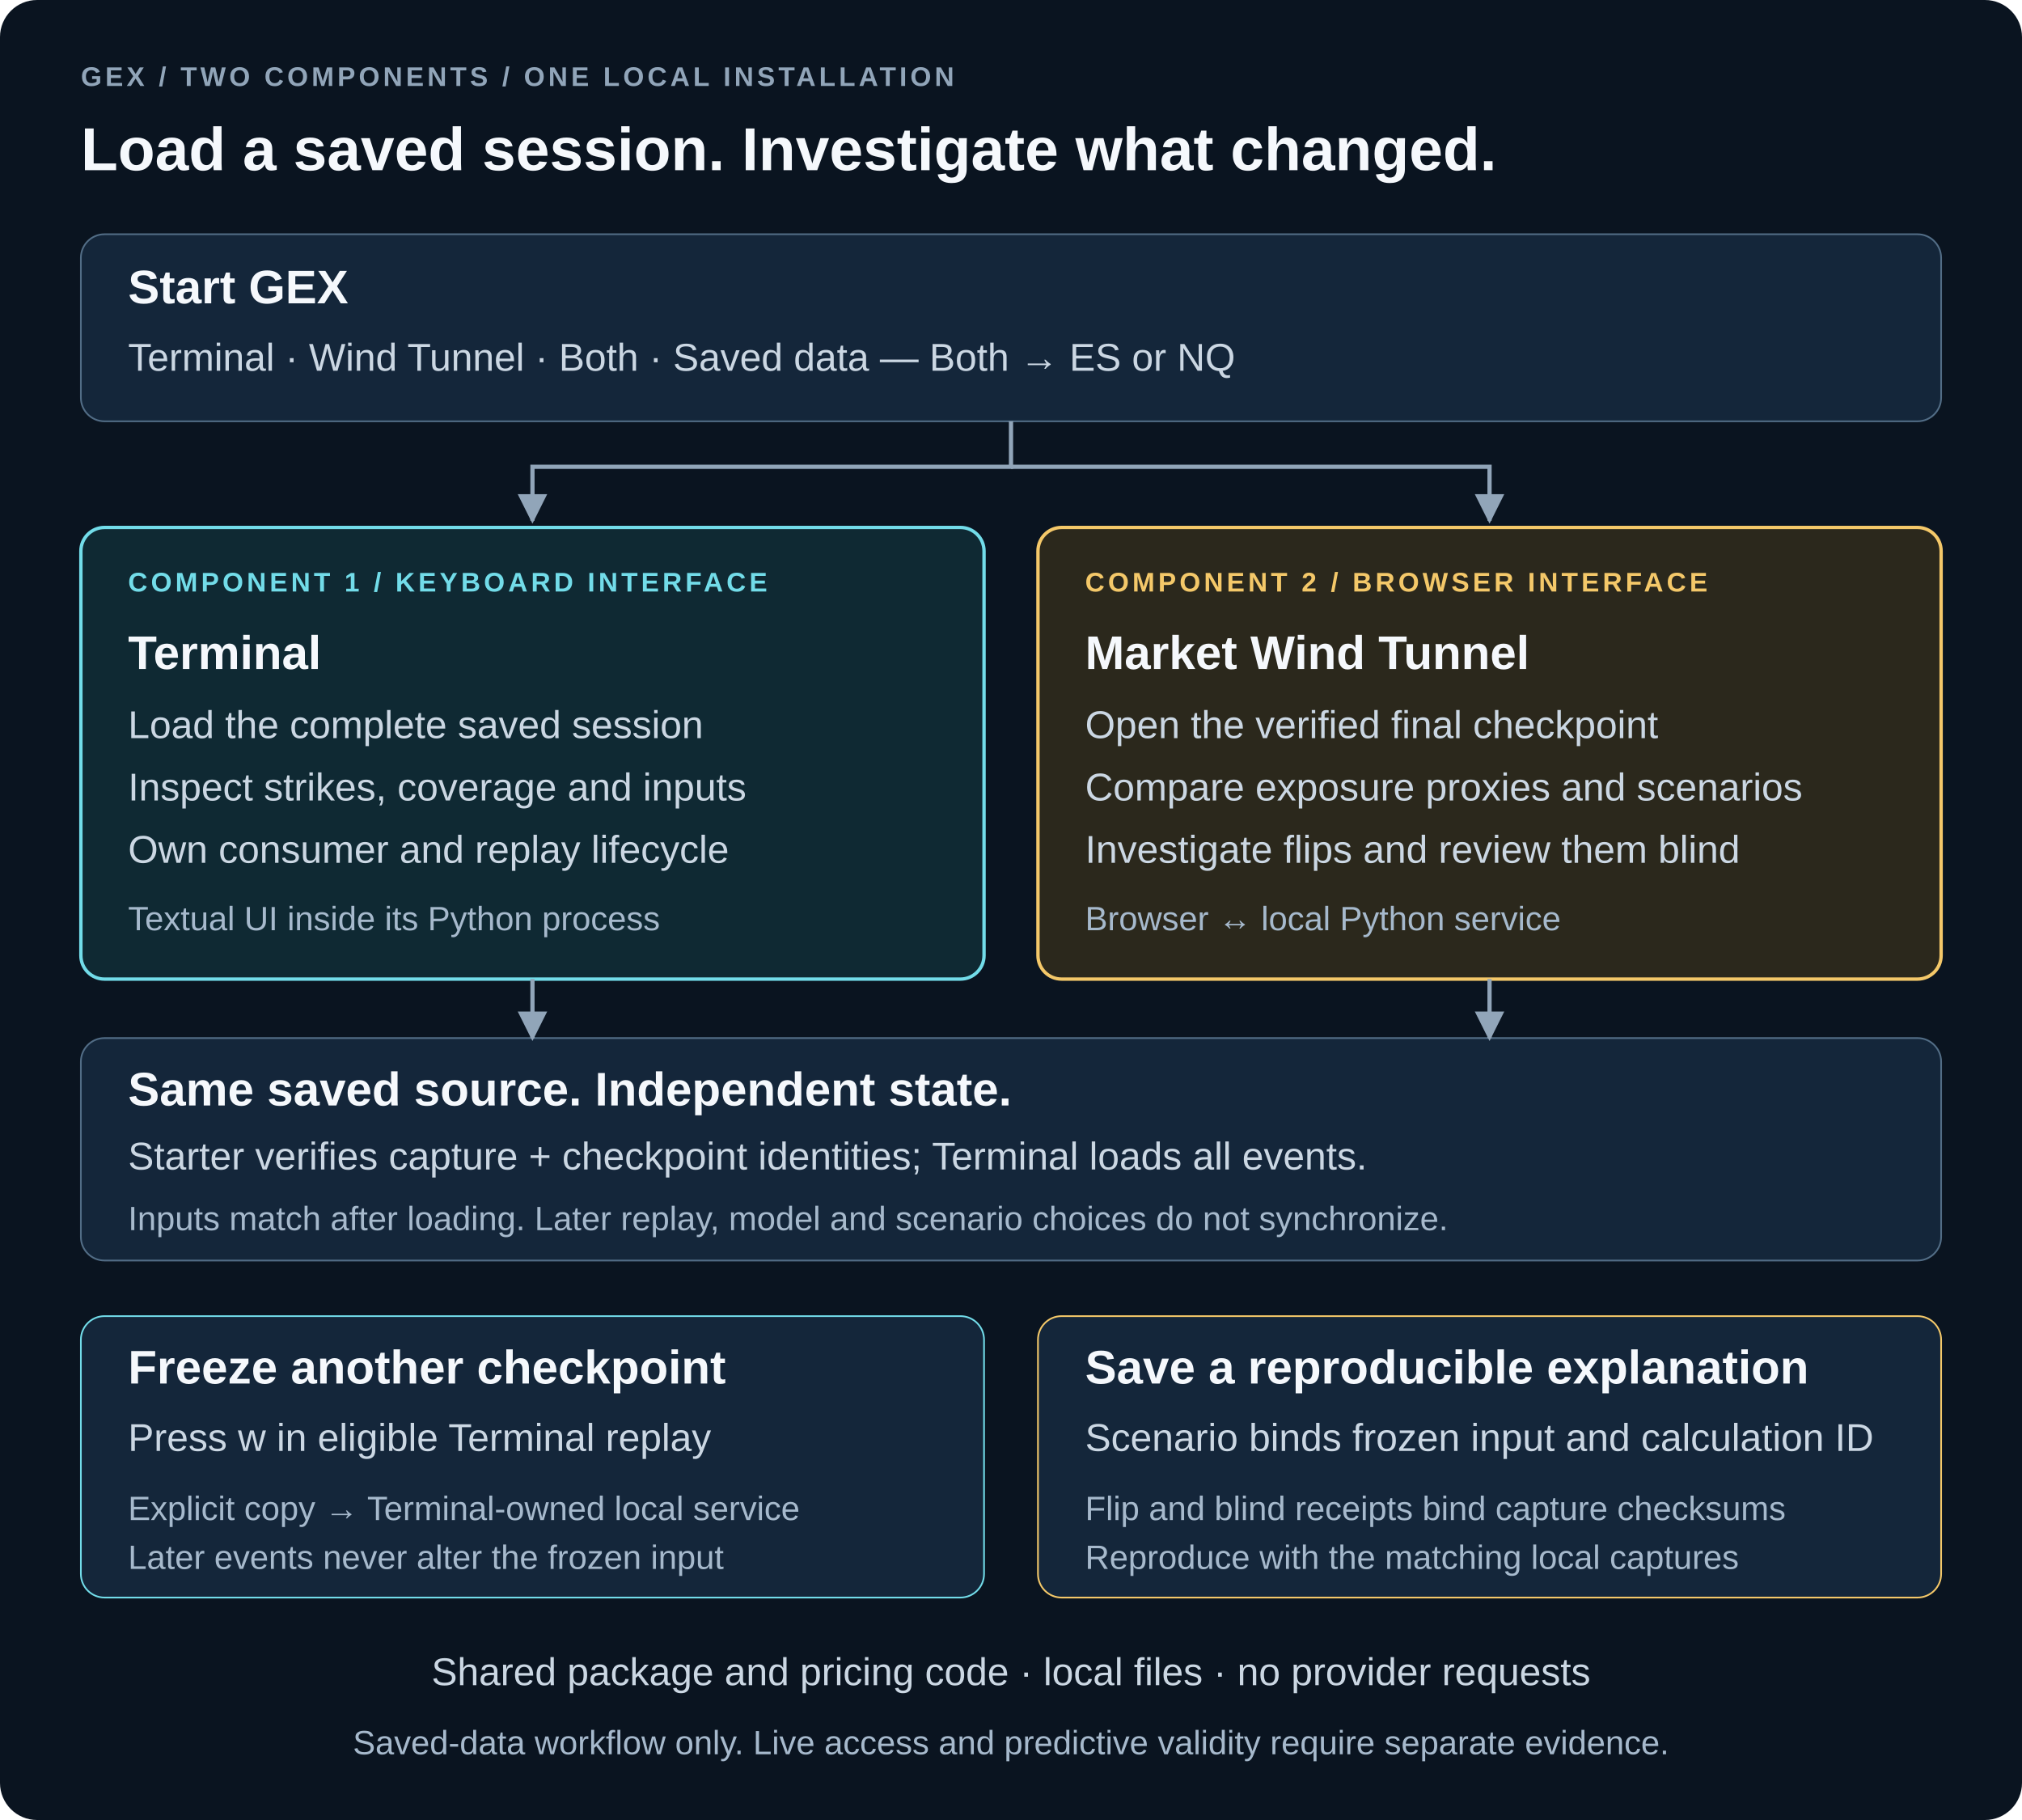
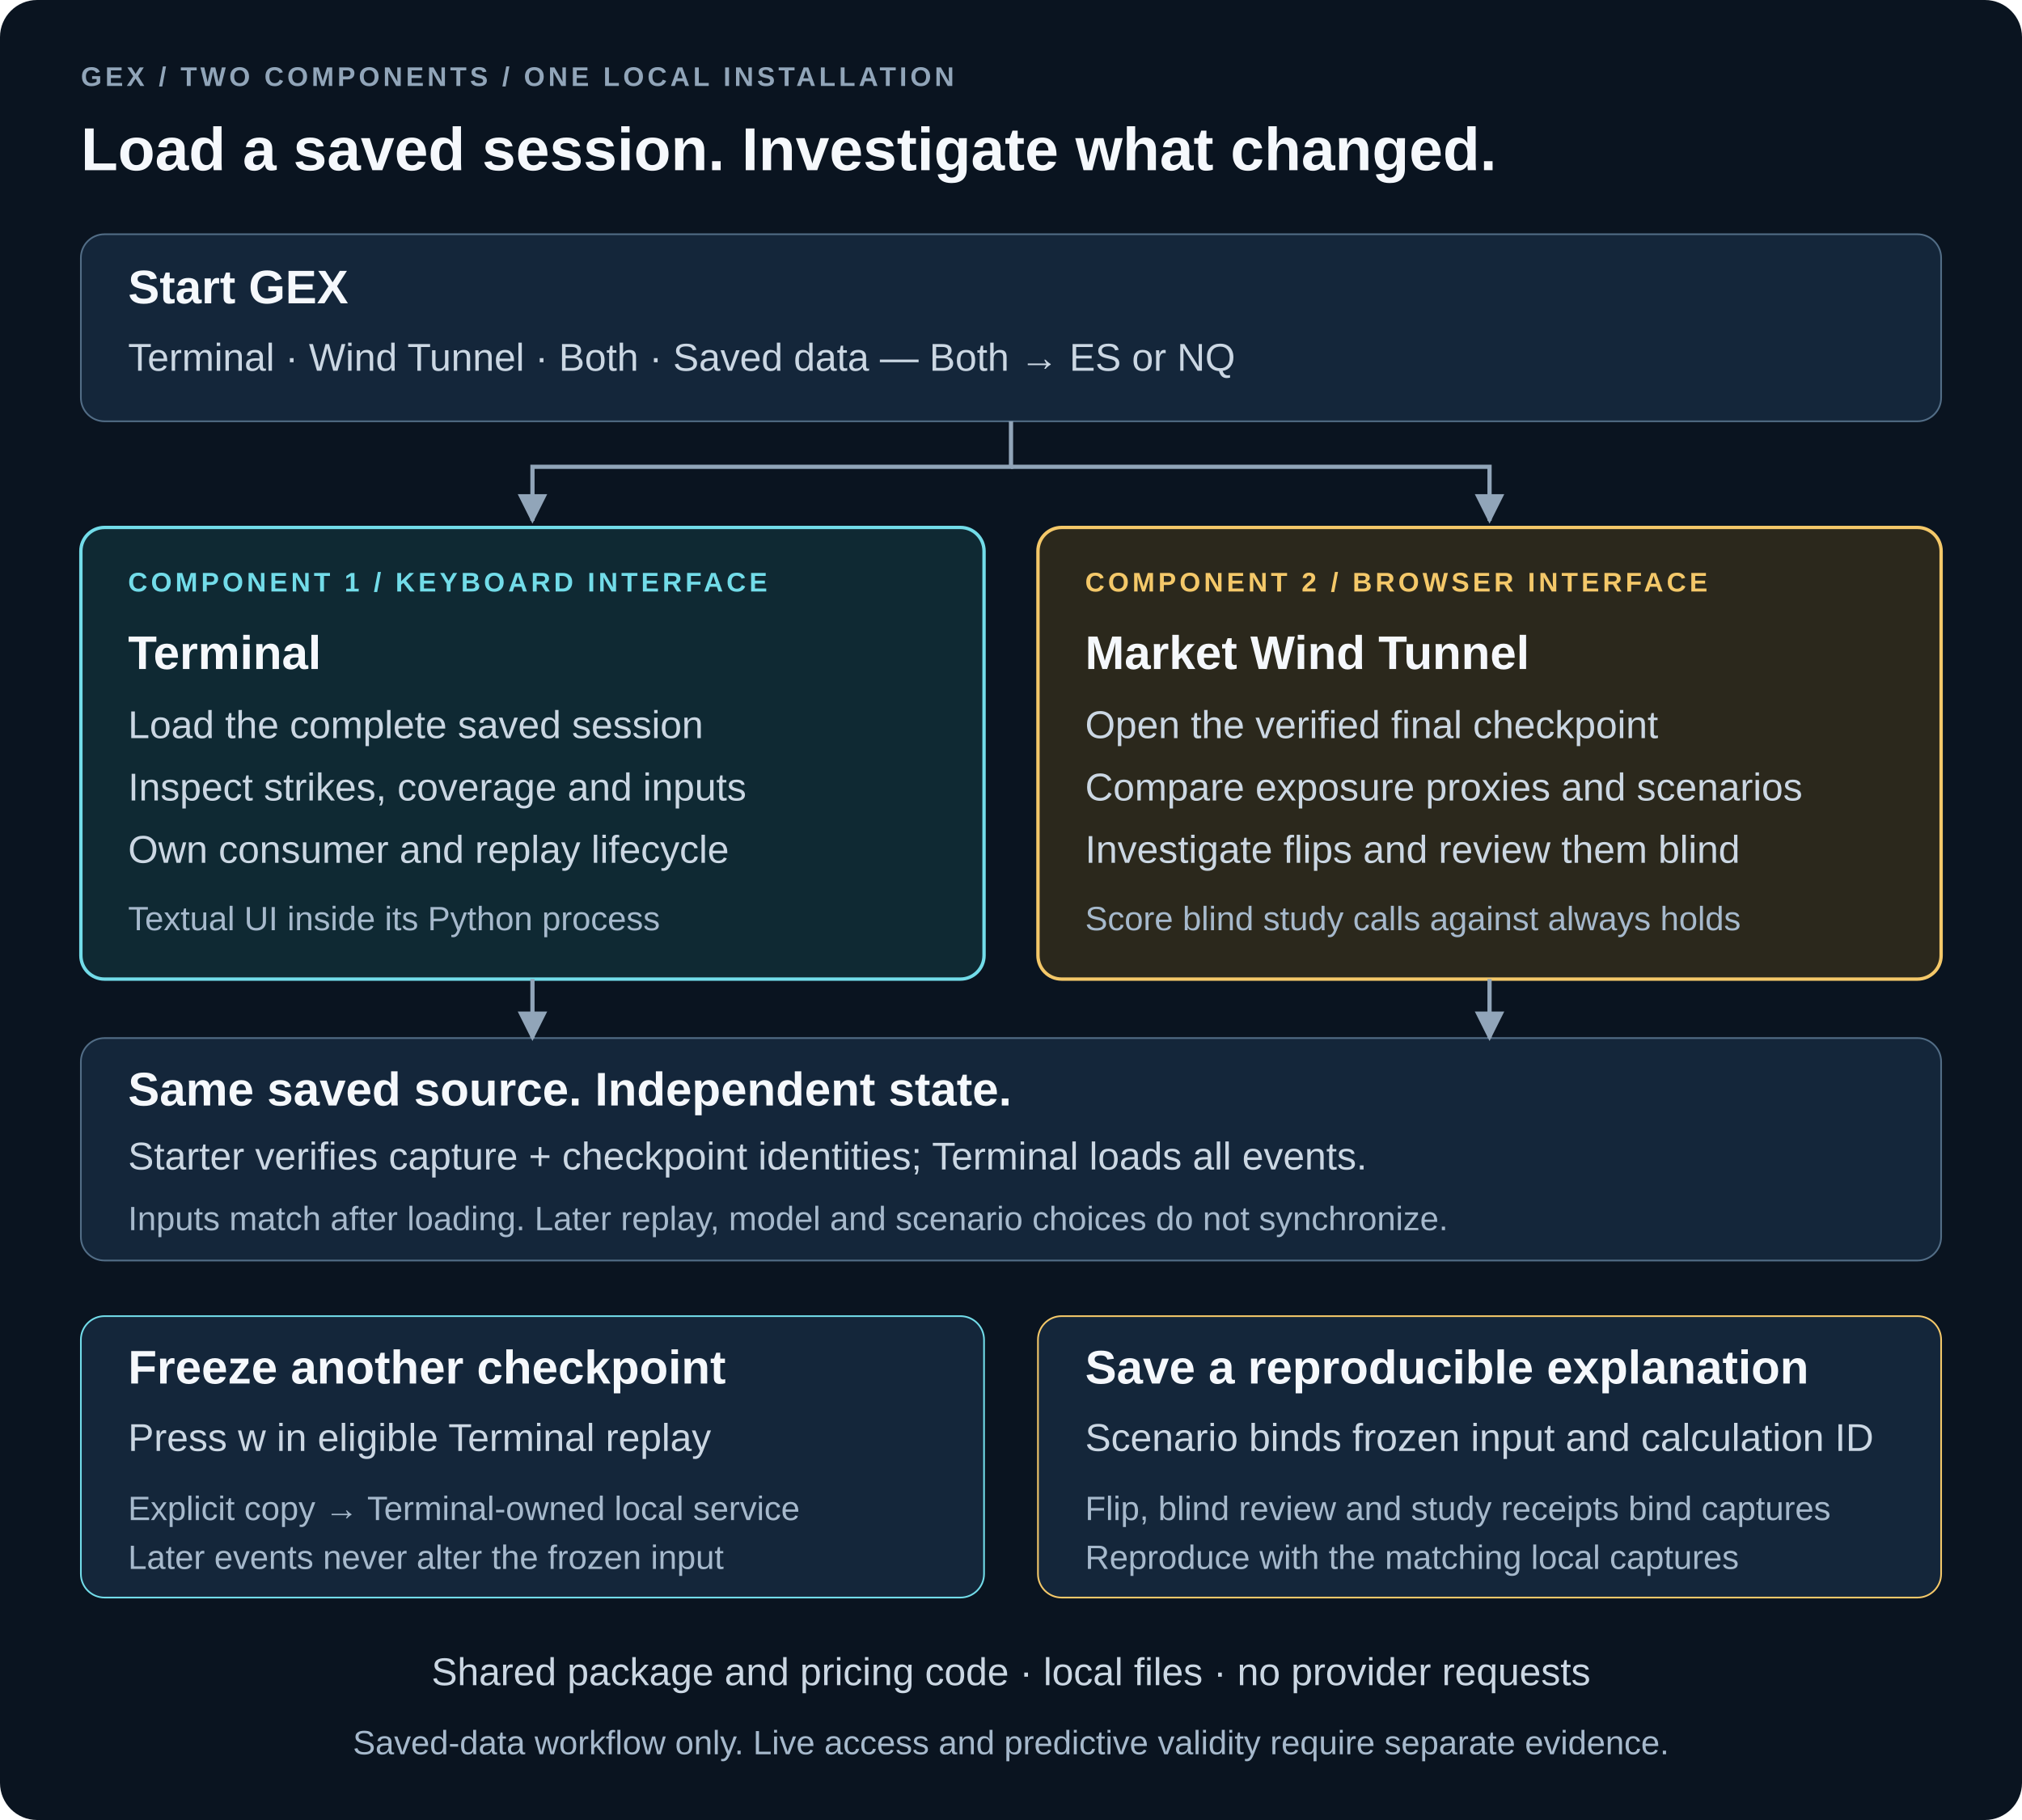
<svg xmlns="http://www.w3.org/2000/svg" width="1200" height="1080" viewBox="0 0 1200 1080" role="img" aria-labelledby="title description">
  <defs>
    <marker id="arrow" viewBox="0 0 10 10" refX="9" refY="5" markerWidth="7" markerHeight="7" orient="auto-start-reverse">
      <path d="M0 0 10 5 0 10Z" fill="#91a5b9" />
    </marker>
    <style>text{font-family:Arial,Helvetica,sans-serif}.eyebrow{font-size:16px;letter-spacing:2px;font-weight:700;fill:#91a5b9}.title{font-size:36px;font-weight:700;fill:#f5f8fc}.name{font-size:28px;font-weight:700;fill:#f5f8fc}.body{font-size:23px;fill:#cbd7e3}.small{font-size:20px;fill:#a6b9cc}.line{stroke:#91a5b9;stroke-width:2.5;fill:none;marker-end:url(#arrow)}.dash{stroke-dasharray:7 6}.cyan{fill:#72dce9}.gold{fill:#f4c869}.purple{fill:#c1b0ff}</style>
  </defs>
  <rect width="1200" height="1080" rx="22" fill="#0a1420" />
  <text x="48" y="51" class="eyebrow">GEX / TWO COMPONENTS / ONE LOCAL INSTALLATION</text>
  <text x="48" y="101" class="title">Load a saved session. Investigate what changed.</text>
  <rect x="48" y="139" width="1104" height="111" rx="14" fill="#14263a" stroke="#526d86" />
  <text x="76" y="180" class="name">Start GEX</text>
  <text x="76" y="220" class="body">Terminal · Wind Tunnel · Both · Saved data — Both → ES or NQ</text>
  <path d="M600 250 V277 H316 V309" class="line" />
  <path d="M600 277 H884 V309" class="line" />
  <rect x="48" y="313" width="536" height="268" rx="14" fill="#0f2933" stroke="#72dce9" stroke-width="2" />
  <text x="76" y="351" class="eyebrow cyan">COMPONENT 1 / KEYBOARD INTERFACE</text>
  <text x="76" y="397" class="name">Terminal</text>
  <text x="76" y="438" class="body">Load the complete saved session</text>
  <text x="76" y="475" class="body">Inspect strikes, coverage and inputs</text>
  <text x="76" y="512" class="body">Own consumer and replay lifecycle</text>
  <text x="76" y="552" class="small">Textual UI inside its Python process</text>
  <rect x="616" y="313" width="536" height="268" rx="14" fill="#2b281c" stroke="#f4c869" stroke-width="2" />
  <text x="644" y="351" class="eyebrow gold">COMPONENT 2 / BROWSER INTERFACE</text>
  <text x="644" y="397" class="name">Market Wind Tunnel</text>
  <text x="644" y="438" class="body">Open the verified final checkpoint</text>
  <text x="644" y="475" class="body">Compare exposure proxies and scenarios</text>
  <text x="644" y="512" class="body">Investigate flips and review them blind</text>
-   <text x="644" y="552" class="small">Browser ↔ local Python service</text>
+   <text x="644" y="552" class="small">Score blind study calls against always holds</text>
  <rect x="48" y="616" width="1104" height="132" rx="14" fill="#14263a" stroke="#526d86" />
  <text x="76" y="656" class="name">Same saved source. Independent state.</text>
  <text x="76" y="694" class="body">Starter verifies capture + checkpoint identities; Terminal loads all events.</text>
  <text x="76" y="730" class="small">Inputs match after loading. Later replay, model and scenario choices do not synchronize.</text>
  <path d="M316 581 V616" class="line" />
  <path d="M884 581 V616" class="line" />
  <rect x="48" y="781" width="536" height="167" rx="14" fill="#14263a" stroke="#72dce9" />
  <text x="76" y="821" class="name">Freeze another checkpoint</text>
  <text x="76" y="861" class="body">Press w in eligible Terminal replay</text>
  <text x="76" y="902" class="small">Explicit copy → Terminal-owned local service</text>
  <text x="76" y="931" class="small">Later events never alter the frozen input</text>
  <rect x="616" y="781" width="536" height="167" rx="14" fill="#14263a" stroke="#f4c869" />
  <text x="644" y="821" class="name">Save a reproducible explanation</text>
  <text x="644" y="861" class="body">Scenario binds frozen input and calculation ID</text>
-   <text x="644" y="902" class="small">Flip and blind receipts bind capture checksums</text>
+   <text x="644" y="902" class="small">Flip, blind review and study receipts bind captures</text>
  <text x="644" y="931" class="small">Reproduce with the matching local captures</text>
  <text x="600" y="1000" text-anchor="middle" class="body">Shared package and pricing code · local files · no provider requests</text>
  <text x="600" y="1041" text-anchor="middle" class="small">Saved-data workflow only. Live access and predictive validity require separate evidence.</text>
</svg>
